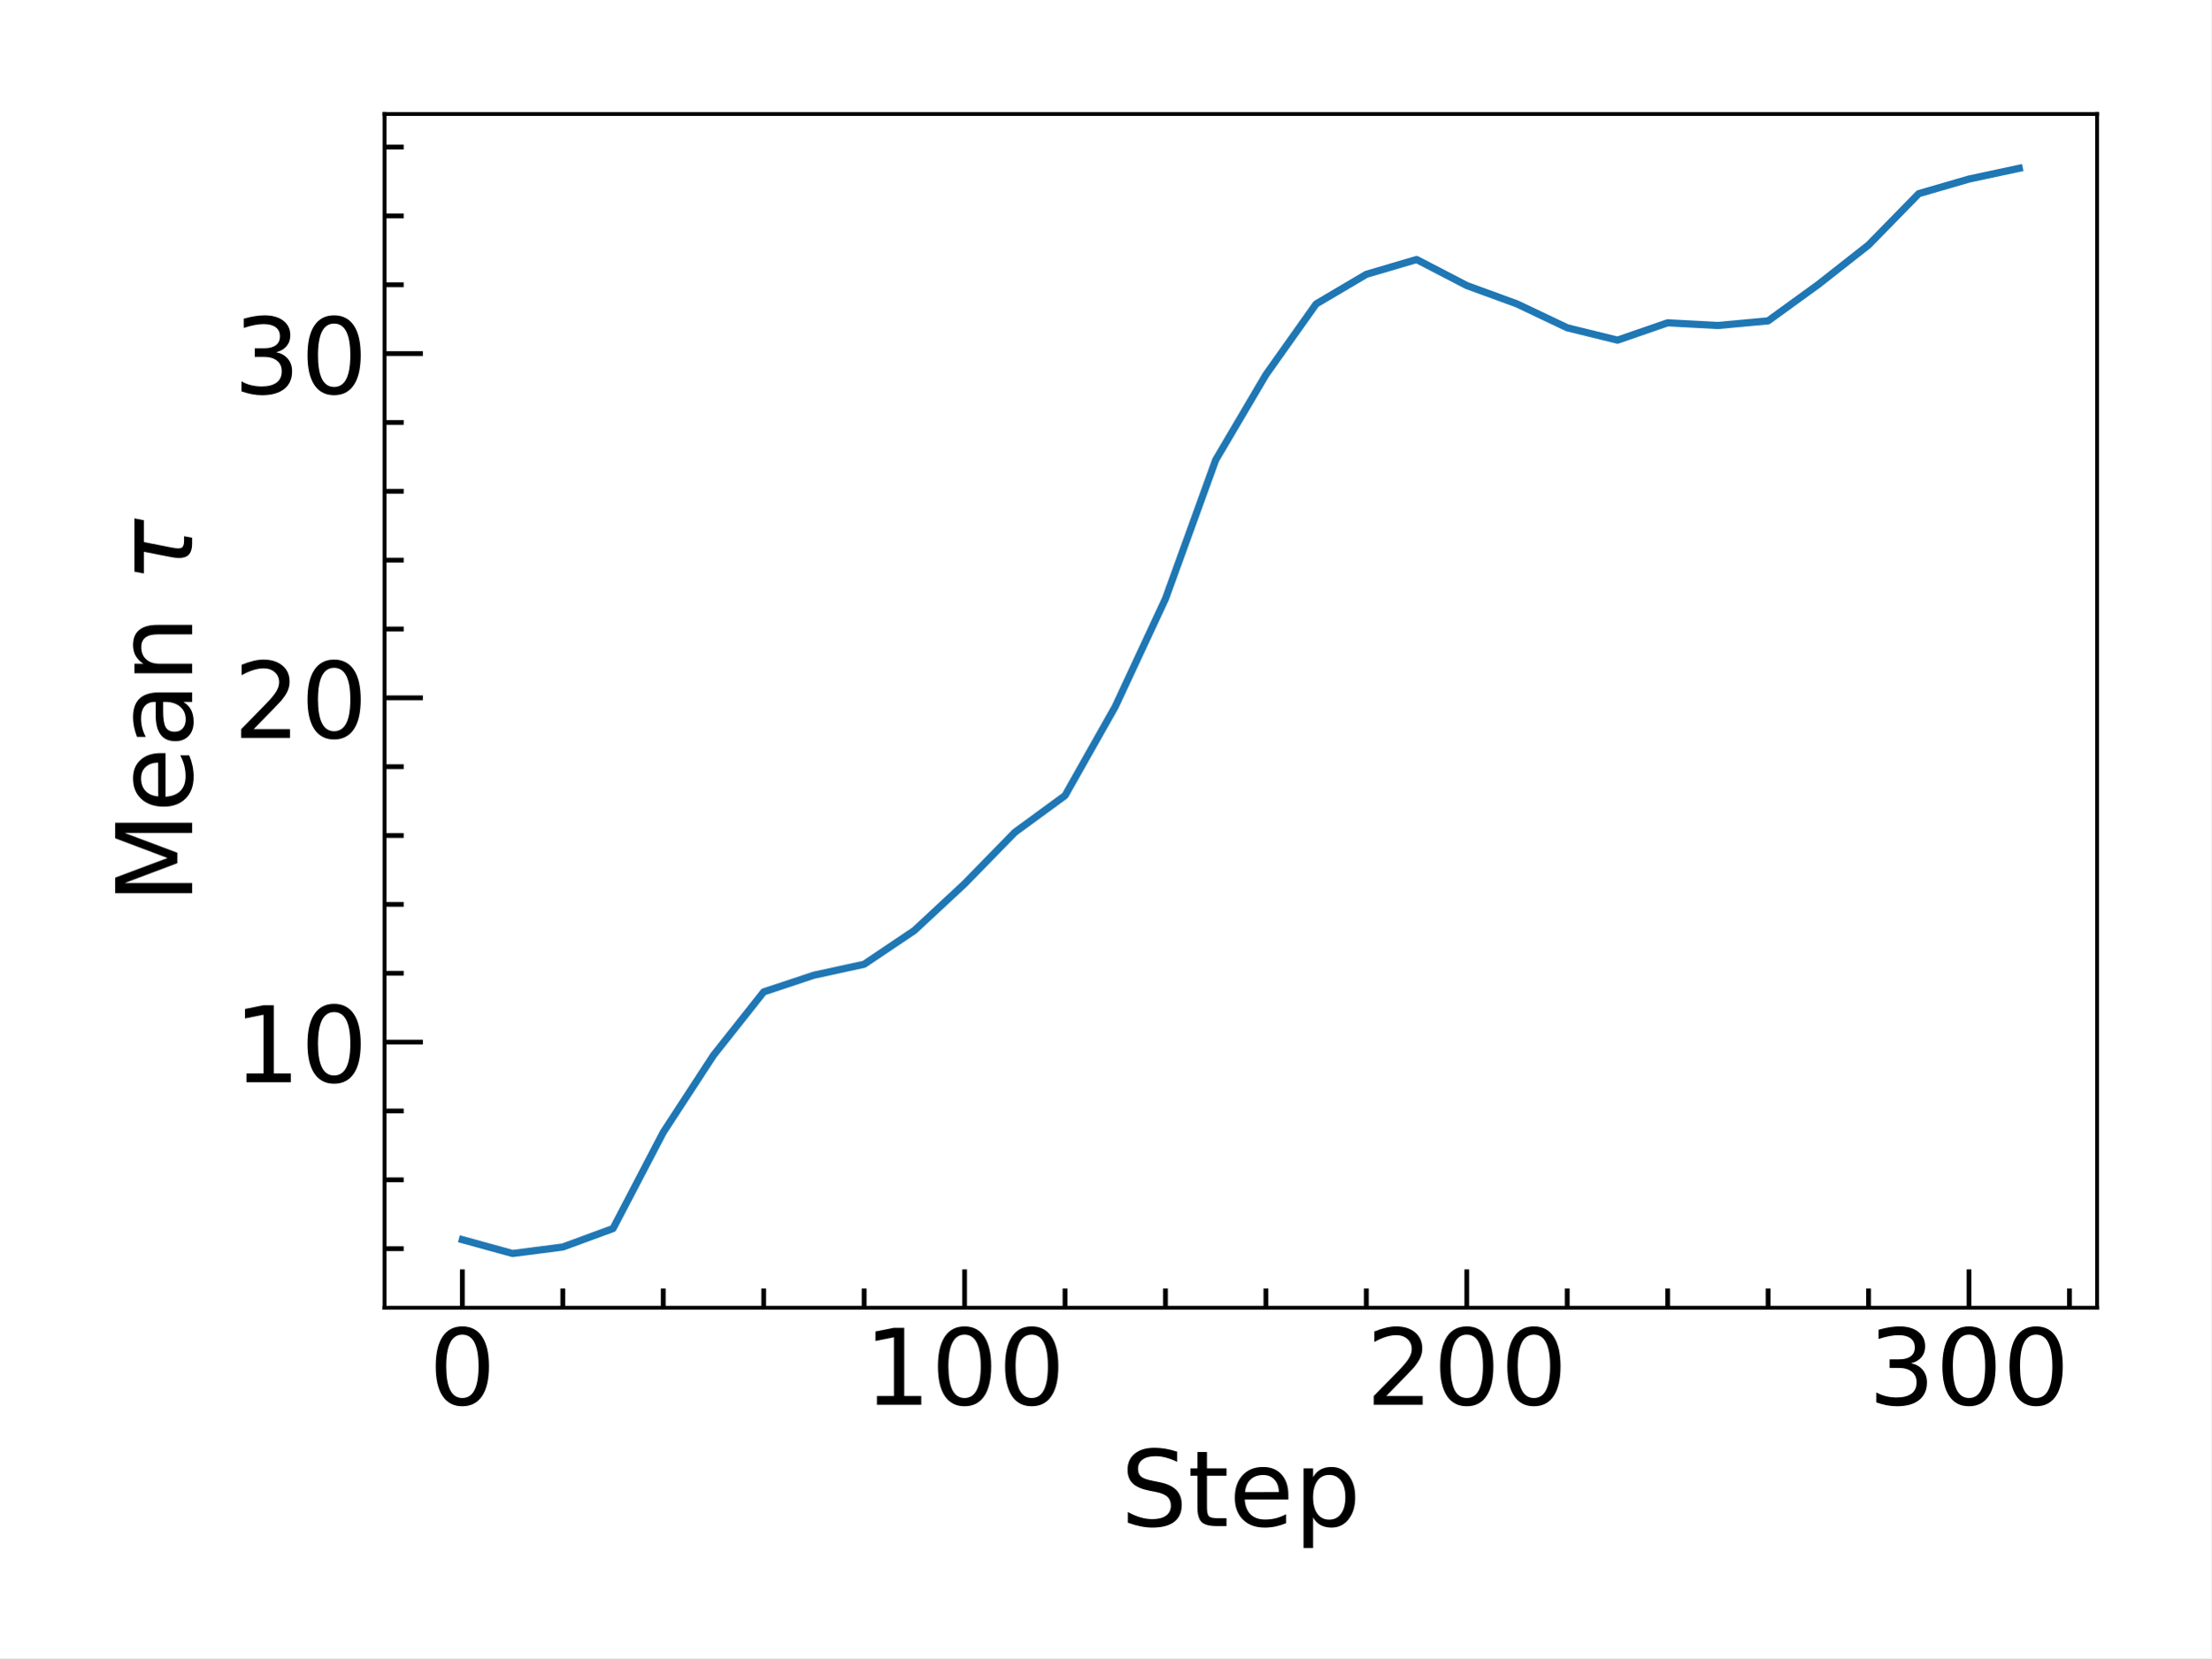
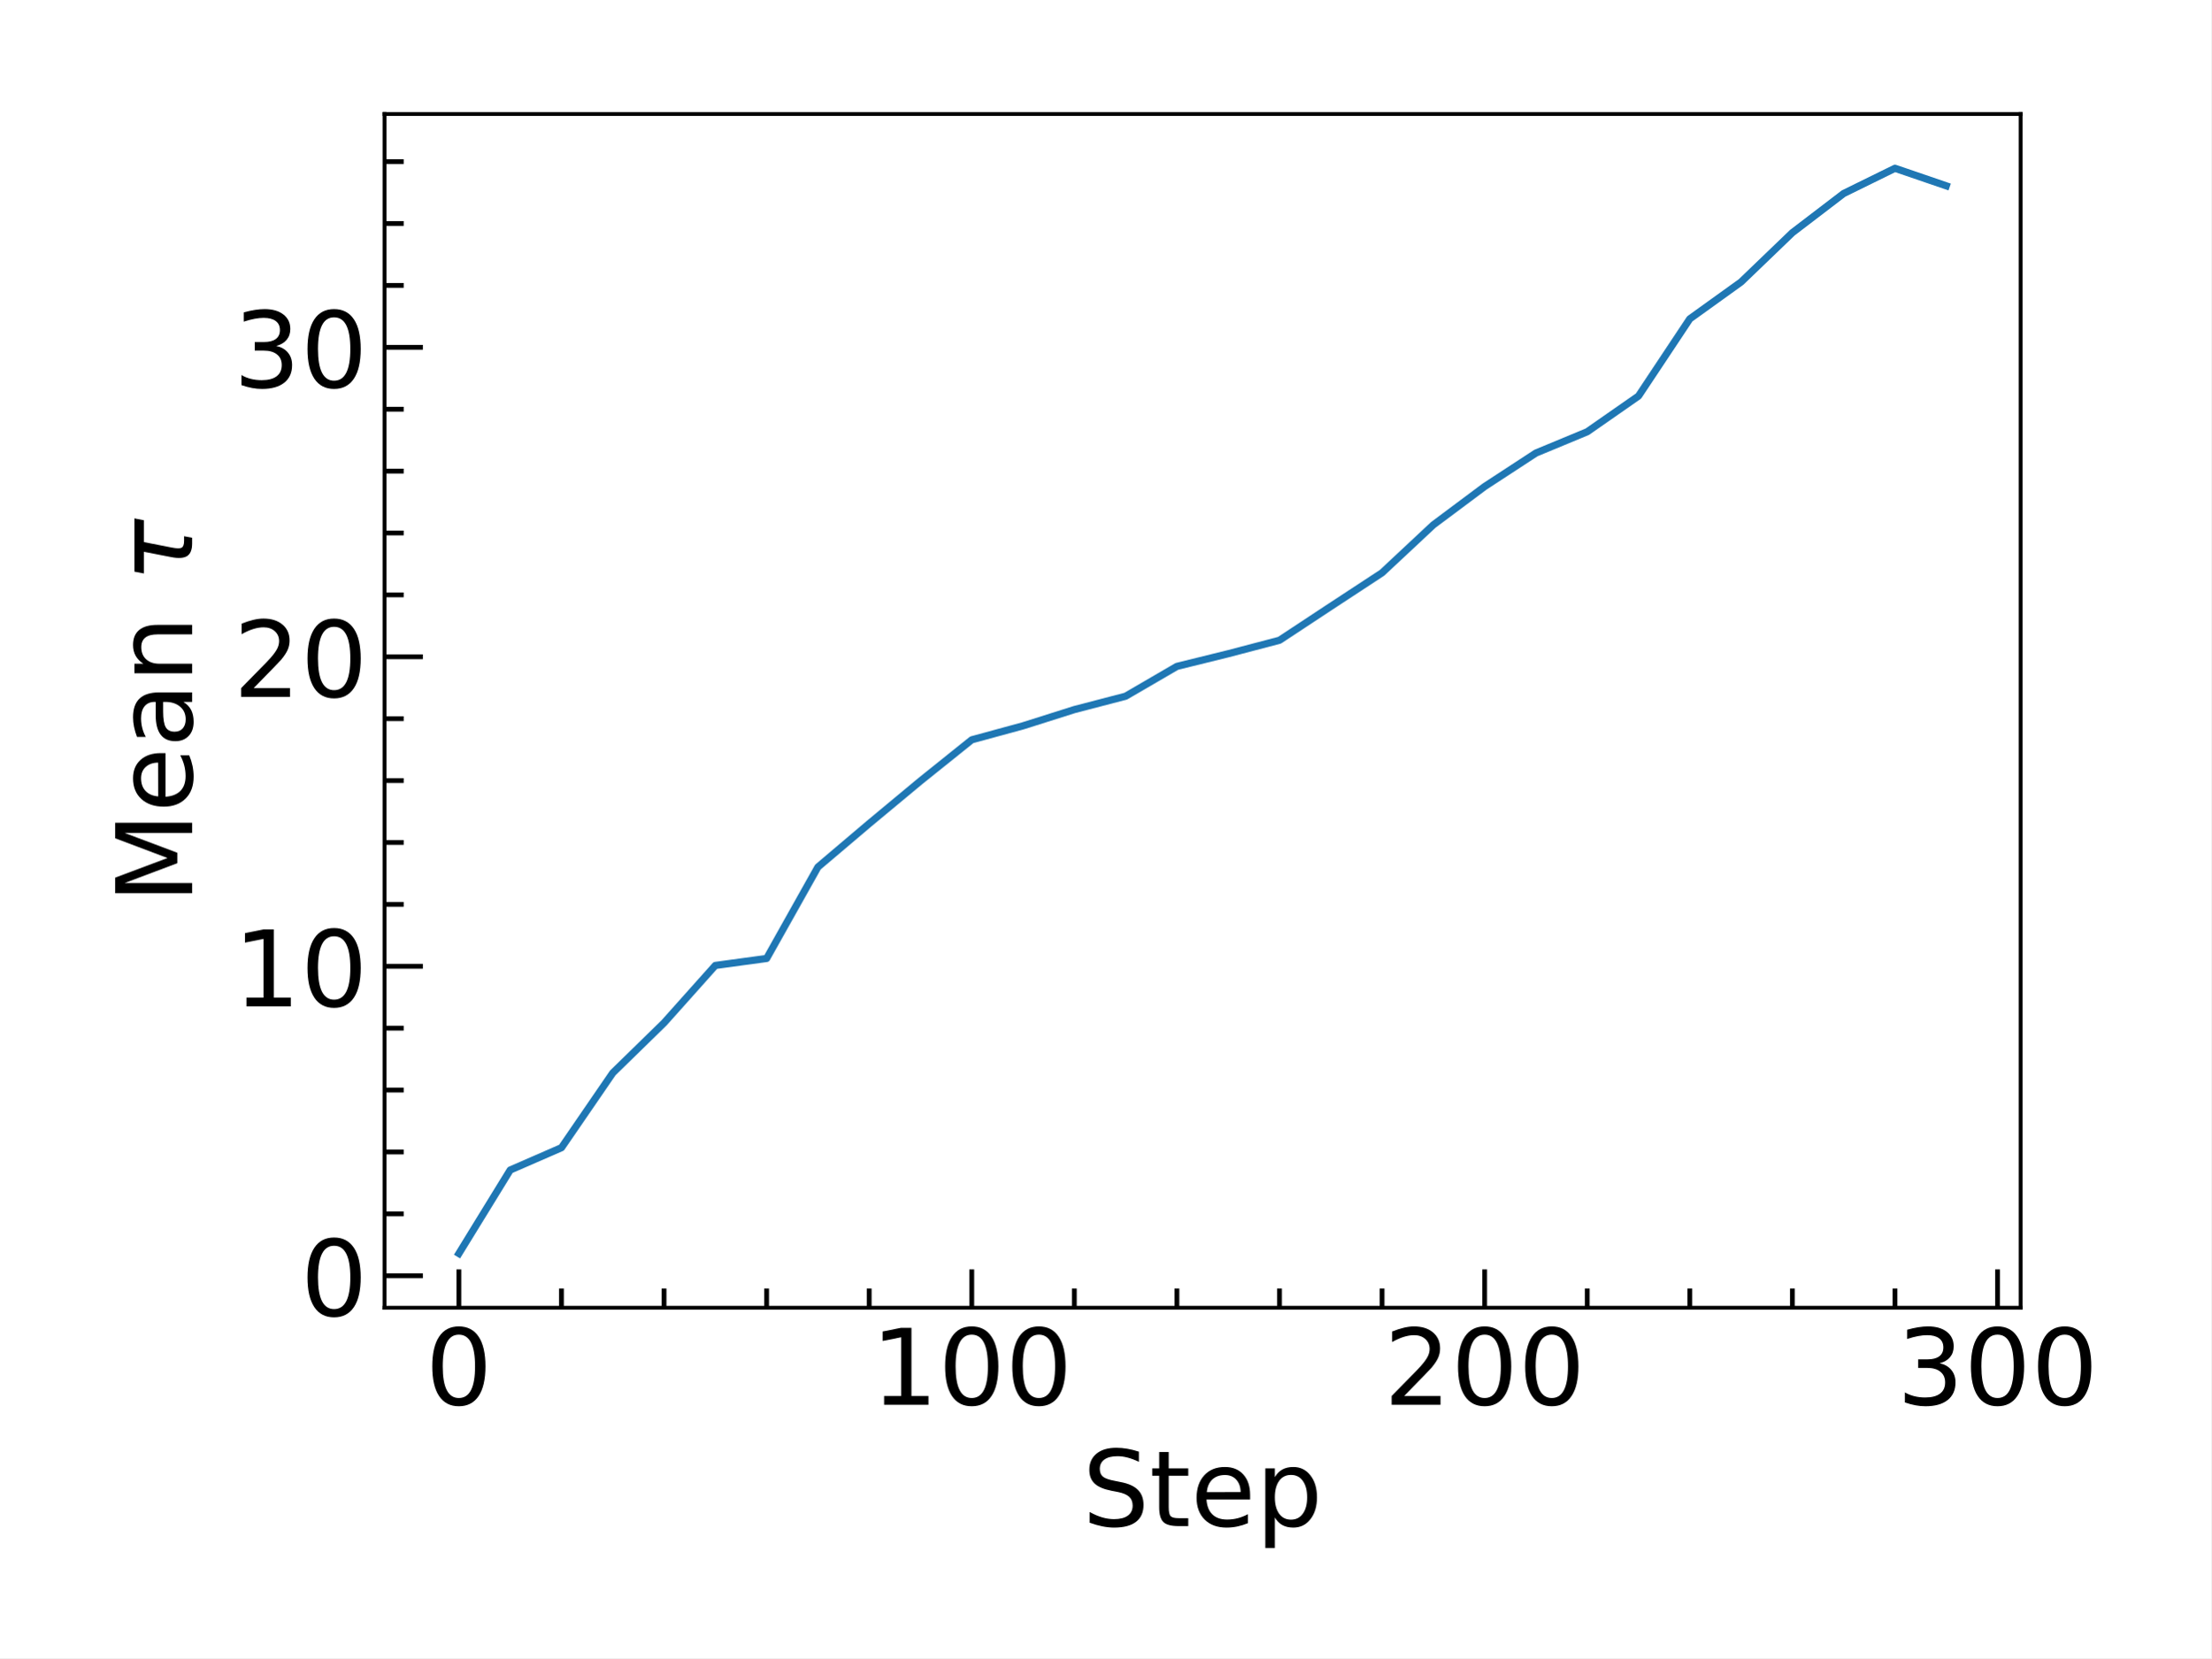
<svg xmlns="http://www.w3.org/2000/svg" xmlns:xlink="http://www.w3.org/1999/xlink" width="460.8pt" height="345.6pt" viewBox="0 0 460.8 345.6" version="1.1">
  <defs>
    <style type="text/css">*{stroke-linejoin: round; stroke-linecap: butt}</style>
  </defs>
  <g id="figure_1">
    <g id="patch_1">
      <path d="M 0 345.6  L 460.8 345.6  L 460.8 0  L 0 0  z " style="fill: #ffffff" />
    </g>
    <g id="axes_1">
      <g id="patch_2">
-         <path d="M 80.13 272.58  L 437.04 272.58  L 437.04 23.76  L 80.13 23.76  z " style="fill: #ffffff" />
+         <path d="M 80.13 272.58  L 421.108 272.58  L 421.108 23.76  L 80.13 23.76  z " style="fill: #ffffff" />
      </g>
      <g id="matplotlib.axis_1">
        <g id="xtick_1">
          <g id="line2d_1">
            <defs>
-               <path id="mfd252e0b92" d="M 0 0  L 0 -8  " style="stroke: #000000" />
-             </defs>
-             <g>
-               <use xlink:href="#mfd252e0b92" x="96.353" y="272.58" style="stroke: #000000" />
+               <path id="md2e6243103" d="M 0 0  L 0 -8  " style="stroke: #000000" />
+             </defs>
+             <g>
+               <use xlink:href="#md2e6243103" x="95.629" y="272.58" style="stroke: #000000" />
            </g>
          </g>
          <g id="text_1">
-             <g transform="translate(89.35443 292.7966) scale(0.22 -0.22)">
+             <g transform="translate(88.63024 292.7966) scale(0.22 -0.22)">
              <defs>
                <path id="DejaVuSans-30" d="M 2034 4250  Q 1547 4250 1301 3770  Q 1056 3291 1056 2328  Q 1056 1369 1301 889  Q 1547 409 2034 409  Q 2525 409 2770 889  Q 3016 1369 3016 2328  Q 3016 3291 2770 3770  Q 2525 4250 2034 4250  z M 2034 4750  Q 2819 4750 3233 4129  Q 3647 3509 3647 2328  Q 3647 1150 3233 529  Q 2819 -91 2034 -91  Q 1250 -91 836 529  Q 422 1150 422 2328  Q 422 3509 836 4129  Q 1250 4750 2034 4750  z " transform="scale(0.015625)" />
              </defs>
              <use xlink:href="#DejaVuSans-30" />
            </g>
          </g>
        </g>
        <g id="xtick_2">
          <g id="line2d_2">
            <g>
-               <use xlink:href="#mfd252e0b92" x="201.019" y="272.58" style="stroke: #000000" />
+               <use xlink:href="#md2e6243103" x="202.519" y="272.58" style="stroke: #000000" />
            </g>
          </g>
          <g id="text_2">
-             <g transform="translate(180.0226 292.7966) scale(0.22 -0.22)">
+             <g transform="translate(181.5223 292.7966) scale(0.22 -0.22)">
              <defs>
                <path id="DejaVuSans-31" d="M 794 531  L 1825 531  L 1825 4091  L 703 3866  L 703 4441  L 1819 4666  L 2450 4666  L 2450 531  L 3481 531  L 3481 0  L 794 0  L 794 531  z " transform="scale(0.015625)" />
              </defs>
              <use xlink:href="#DejaVuSans-31" />
-               <use xlink:href="#DejaVuSans-30" x="63.623" />
-               <use xlink:href="#DejaVuSans-30" x="127.246" />
+               <use xlink:href="#DejaVuSans-30" transform="translate(63.62305 0)" />
+               <use xlink:href="#DejaVuSans-30" transform="translate(127.2461 0)" />
            </g>
          </g>
        </g>
        <g id="xtick_3">
          <g id="line2d_3">
            <g>
-               <use xlink:href="#mfd252e0b92" x="305.685" y="272.58" style="stroke: #000000" />
+               <use xlink:href="#md2e6243103" x="309.408" y="272.58" style="stroke: #000000" />
            </g>
          </g>
          <g id="text_3">
-             <g transform="translate(284.6883 292.7966) scale(0.22 -0.22)">
+             <g transform="translate(288.4119 292.7966) scale(0.22 -0.22)">
              <defs>
                <path id="DejaVuSans-32" d="M 1228 531  L 3431 531  L 3431 0  L 469 0  L 469 531  Q 828 903 1448 1529  Q 2069 2156 2228 2338  Q 2531 2678 2651 2914  Q 2772 3150 2772 3378  Q 2772 3750 2511 3984  Q 2250 4219 1831 4219  Q 1534 4219 1204 4116  Q 875 4013 500 3803  L 500 4441  Q 881 4594 1212 4672  Q 1544 4750 1819 4750  Q 2544 4750 2975 4387  Q 3406 4025 3406 3419  Q 3406 3131 3298 2873  Q 3191 2616 2906 2266  Q 2828 2175 2409 1742  Q 1991 1309 1228 531  z " transform="scale(0.015625)" />
              </defs>
              <use xlink:href="#DejaVuSans-32" />
-               <use xlink:href="#DejaVuSans-30" x="63.623" />
-               <use xlink:href="#DejaVuSans-30" x="127.246" />
+               <use xlink:href="#DejaVuSans-30" transform="translate(63.62305 0)" />
+               <use xlink:href="#DejaVuSans-30" transform="translate(127.2461 0)" />
            </g>
          </g>
        </g>
        <g id="xtick_4">
          <g id="line2d_4">
            <g>
-               <use xlink:href="#mfd252e0b92" x="410.35" y="272.58" style="stroke: #000000" />
+               <use xlink:href="#md2e6243103" x="416.298" y="272.58" style="stroke: #000000" />
            </g>
          </g>
          <g id="text_4">
-             <g transform="translate(389.354 292.7966) scale(0.22 -0.22)">
+             <g transform="translate(395.3015 292.7966) scale(0.22 -0.22)">
              <defs>
                <path id="DejaVuSans-33" d="M 2597 2516  Q 3050 2419 3304 2112  Q 3559 1806 3559 1356  Q 3559 666 3084 287  Q 2609 -91 1734 -91  Q 1441 -91 1130 -33  Q 819 25 488 141  L 488 750  Q 750 597 1062 519  Q 1375 441 1716 441  Q 2309 441 2620 675  Q 2931 909 2931 1356  Q 2931 1769 2642 2001  Q 2353 2234 1838 2234  L 1294 2234  L 1294 2753  L 1863 2753  Q 2328 2753 2575 2939  Q 2822 3125 2822 3475  Q 2822 3834 2567 4026  Q 2313 4219 1838 4219  Q 1578 4219 1281 4162  Q 984 4106 628 3988  L 628 4550  Q 988 4650 1302 4700  Q 1616 4750 1894 4750  Q 2613 4750 3031 4423  Q 3450 4097 3450 3541  Q 3450 3153 3228 2886  Q 3006 2619 2597 2516  z " transform="scale(0.015625)" />
              </defs>
              <use xlink:href="#DejaVuSans-33" />
-               <use xlink:href="#DejaVuSans-30" x="63.623" />
-               <use xlink:href="#DejaVuSans-30" x="127.246" />
+               <use xlink:href="#DejaVuSans-30" transform="translate(63.62305 0)" />
+               <use xlink:href="#DejaVuSans-30" transform="translate(127.2461 0)" />
            </g>
          </g>
        </g>
        <g id="xtick_5">
          <g id="line2d_5">
            <defs>
-               <path id="m39fe4a11e5" d="M 0 0  L 0 -4  " style="stroke: #000000" />
-             </defs>
-             <g>
-               <use xlink:href="#m39fe4a11e5" x="117.286" y="272.58" style="stroke: #000000" />
+               <path id="mbd336345a0" d="M 0 0  L 0 -4  " style="stroke: #000000" />
+             </defs>
+             <g>
+               <use xlink:href="#mbd336345a0" x="117.007" y="272.58" style="stroke: #000000" />
            </g>
          </g>
        </g>
        <g id="xtick_6">
          <g id="line2d_6">
            <g>
-               <use xlink:href="#m39fe4a11e5" x="138.219" y="272.58" style="stroke: #000000" />
+               <use xlink:href="#mbd336345a0" x="138.385" y="272.58" style="stroke: #000000" />
            </g>
          </g>
        </g>
        <g id="xtick_7">
          <g id="line2d_7">
            <g>
-               <use xlink:href="#m39fe4a11e5" x="159.153" y="272.58" style="stroke: #000000" />
+               <use xlink:href="#mbd336345a0" x="159.763" y="272.58" style="stroke: #000000" />
            </g>
          </g>
        </g>
        <g id="xtick_8">
          <g id="line2d_8">
            <g>
-               <use xlink:href="#m39fe4a11e5" x="180.086" y="272.58" style="stroke: #000000" />
+               <use xlink:href="#mbd336345a0" x="181.141" y="272.58" style="stroke: #000000" />
            </g>
          </g>
        </g>
        <g id="xtick_9">
          <g id="line2d_9">
            <g>
-               <use xlink:href="#m39fe4a11e5" x="221.952" y="272.58" style="stroke: #000000" />
+               <use xlink:href="#mbd336345a0" x="223.896" y="272.58" style="stroke: #000000" />
            </g>
          </g>
        </g>
        <g id="xtick_10">
          <g id="line2d_10">
            <g>
-               <use xlink:href="#m39fe4a11e5" x="242.885" y="272.58" style="stroke: #000000" />
+               <use xlink:href="#mbd336345a0" x="245.274" y="272.58" style="stroke: #000000" />
            </g>
          </g>
        </g>
        <g id="xtick_11">
          <g id="line2d_11">
            <g>
-               <use xlink:href="#m39fe4a11e5" x="263.818" y="272.58" style="stroke: #000000" />
+               <use xlink:href="#mbd336345a0" x="266.652" y="272.58" style="stroke: #000000" />
            </g>
          </g>
        </g>
        <g id="xtick_12">
          <g id="line2d_12">
            <g>
-               <use xlink:href="#m39fe4a11e5" x="284.751" y="272.58" style="stroke: #000000" />
+               <use xlink:href="#mbd336345a0" x="288.03" y="272.58" style="stroke: #000000" />
            </g>
          </g>
        </g>
        <g id="xtick_13">
          <g id="line2d_13">
            <g>
-               <use xlink:href="#m39fe4a11e5" x="326.618" y="272.58" style="stroke: #000000" />
+               <use xlink:href="#mbd336345a0" x="330.786" y="272.58" style="stroke: #000000" />
            </g>
          </g>
        </g>
        <g id="xtick_14">
          <g id="line2d_14">
            <g>
-               <use xlink:href="#m39fe4a11e5" x="347.551" y="272.58" style="stroke: #000000" />
+               <use xlink:href="#mbd336345a0" x="352.164" y="272.58" style="stroke: #000000" />
            </g>
          </g>
        </g>
        <g id="xtick_15">
          <g id="line2d_15">
            <g>
-               <use xlink:href="#m39fe4a11e5" x="368.484" y="272.58" style="stroke: #000000" />
+               <use xlink:href="#mbd336345a0" x="373.542" y="272.58" style="stroke: #000000" />
            </g>
          </g>
        </g>
        <g id="xtick_16">
          <g id="line2d_16">
            <g>
-               <use xlink:href="#m39fe4a11e5" x="389.417" y="272.58" style="stroke: #000000" />
-             </g>
-           </g>
-         </g>
-         <g id="xtick_17">
-           <g id="line2d_17">
-             <g>
-               <use xlink:href="#m39fe4a11e5" x="431.283" y="272.58" style="stroke: #000000" />
+               <use xlink:href="#mbd336345a0" x="394.92" y="272.58" style="stroke: #000000" />
            </g>
          </g>
        </g>
        <g id="text_5">
-           <g transform="translate(233.5377 318.0884) scale(0.22 -0.22)">
+           <g transform="translate(225.5715 318.0884) scale(0.22 -0.22)">
            <defs>
              <path id="DejaVuSans-53" d="M 3425 4513  L 3425 3897  Q 3066 4069 2747 4153  Q 2428 4238 2131 4238  Q 1616 4238 1336 4038  Q 1056 3838 1056 3469  Q 1056 3159 1242 3001  Q 1428 2844 1947 2747  L 2328 2669  Q 3034 2534 3370 2195  Q 3706 1856 3706 1288  Q 3706 609 3251 259  Q 2797 -91 1919 -91  Q 1588 -91 1214 -16  Q 841 59 441 206  L 441 856  Q 825 641 1194 531  Q 1563 422 1919 422  Q 2459 422 2753 634  Q 3047 847 3047 1241  Q 3047 1584 2836 1778  Q 2625 1972 2144 2069  L 1759 2144  Q 1053 2284 737 2584  Q 422 2884 422 3419  Q 422 4038 858 4394  Q 1294 4750 2059 4750  Q 2388 4750 2728 4690  Q 3069 4631 3425 4513  z " transform="scale(0.015625)" />
              <path id="DejaVuSans-74" d="M 1172 4494  L 1172 3500  L 2356 3500  L 2356 3053  L 1172 3053  L 1172 1153  Q 1172 725 1289 603  Q 1406 481 1766 481  L 2356 481  L 2356 0  L 1766 0  Q 1100 0 847 248  Q 594 497 594 1153  L 594 3053  L 172 3053  L 172 3500  L 594 3500  L 594 4494  L 1172 4494  z " transform="scale(0.015625)" />
              <path id="DejaVuSans-65" d="M 3597 1894  L 3597 1613  L 953 1613  Q 991 1019 1311 708  Q 1631 397 2203 397  Q 2534 397 2845 478  Q 3156 559 3463 722  L 3463 178  Q 3153 47 2828 -22  Q 2503 -91 2169 -91  Q 1331 -91 842 396  Q 353 884 353 1716  Q 353 2575 817 3079  Q 1281 3584 2069 3584  Q 2775 3584 3186 3129  Q 3597 2675 3597 1894  z M 3022 2063  Q 3016 2534 2758 2815  Q 2500 3097 2075 3097  Q 1594 3097 1305 2825  Q 1016 2553 972 2059  L 3022 2063  z " transform="scale(0.015625)" />
              <path id="DejaVuSans-70" d="M 1159 525  L 1159 -1331  L 581 -1331  L 581 3500  L 1159 3500  L 1159 2969  Q 1341 3281 1617 3432  Q 1894 3584 2278 3584  Q 2916 3584 3314 3078  Q 3713 2572 3713 1747  Q 3713 922 3314 415  Q 2916 -91 2278 -91  Q 1894 -91 1617 61  Q 1341 213 1159 525  z M 3116 1747  Q 3116 2381 2855 2742  Q 2594 3103 2138 3103  Q 1681 3103 1420 2742  Q 1159 2381 1159 1747  Q 1159 1113 1420 752  Q 1681 391 2138 391  Q 2594 391 2855 752  Q 3116 1113 3116 1747  z " transform="scale(0.015625)" />
            </defs>
            <use xlink:href="#DejaVuSans-53" />
-             <use xlink:href="#DejaVuSans-74" x="63.477" />
-             <use xlink:href="#DejaVuSans-65" x="102.686" />
-             <use xlink:href="#DejaVuSans-70" x="164.209" />
+             <use xlink:href="#DejaVuSans-74" transform="translate(63.47656 0)" />
+             <use xlink:href="#DejaVuSans-65" transform="translate(102.6855 0)" />
+             <use xlink:href="#DejaVuSans-70" transform="translate(164.209 0)" />
          </g>
        </g>
      </g>
      <g id="matplotlib.axis_2">
        <g id="ytick_1">
+           <g id="line2d_17">
+             <defs>
+               <path id="m958de67e80" d="M 0 0  L 8 0  " style="stroke: #000000" />
+             </defs>
+             <g>
+               <use xlink:href="#m958de67e80" x="80.13" y="265.911" style="stroke: #000000" />
+             </g>
+           </g>
+           <g id="text_6">
+             <g transform="translate(62.6325 274.2697) scale(0.22 -0.22)">
+               <use xlink:href="#DejaVuSans-30" />
+             </g>
+           </g>
+         </g>
+         <g id="ytick_2">
          <g id="line2d_18">
-             <defs>
-               <path id="ma0c26c966b" d="M 0 0  L 8 0  " style="stroke: #000000" />
-             </defs>
-             <g>
-               <use xlink:href="#ma0c26c966b" x="80.13" y="217.208" style="stroke: #000000" />
-             </g>
-           </g>
-           <g id="text_6">
-             <g transform="translate(48.635 225.5661) scale(0.22 -0.22)">
+             <g>
+               <use xlink:href="#m958de67e80" x="80.13" y="201.404" style="stroke: #000000" />
+             </g>
+           </g>
+           <g id="text_7">
+             <g transform="translate(48.635 209.762) scale(0.22 -0.22)">
              <use xlink:href="#DejaVuSans-31" />
-               <use xlink:href="#DejaVuSans-30" x="63.623" />
-             </g>
-           </g>
-         </g>
-         <g id="ytick_2">
+               <use xlink:href="#DejaVuSans-30" transform="translate(63.62305 0)" />
+             </g>
+           </g>
+         </g>
+         <g id="ytick_3">
          <g id="line2d_19">
            <g>
-               <use xlink:href="#ma0c26c966b" x="80.13" y="145.451" style="stroke: #000000" />
-             </g>
-           </g>
-           <g id="text_7">
-             <g transform="translate(48.635 153.8093) scale(0.22 -0.22)">
+               <use xlink:href="#m958de67e80" x="80.13" y="136.896" style="stroke: #000000" />
+             </g>
+           </g>
+           <g id="text_8">
+             <g transform="translate(48.635 145.2544) scale(0.22 -0.22)">
              <use xlink:href="#DejaVuSans-32" />
-               <use xlink:href="#DejaVuSans-30" x="63.623" />
-             </g>
-           </g>
-         </g>
-         <g id="ytick_3">
+               <use xlink:href="#DejaVuSans-30" transform="translate(63.62305 0)" />
+             </g>
+           </g>
+         </g>
+         <g id="ytick_4">
          <g id="line2d_20">
            <g>
-               <use xlink:href="#ma0c26c966b" x="80.13" y="73.694" style="stroke: #000000" />
-             </g>
-           </g>
-           <g id="text_8">
-             <g transform="translate(48.635 82.05247) scale(0.22 -0.22)">
+               <use xlink:href="#m958de67e80" x="80.13" y="72.388" style="stroke: #000000" />
+             </g>
+           </g>
+           <g id="text_9">
+             <g transform="translate(48.635 80.74675) scale(0.22 -0.22)">
              <use xlink:href="#DejaVuSans-33" />
-               <use xlink:href="#DejaVuSans-30" x="63.623" />
-             </g>
-           </g>
-         </g>
-         <g id="ytick_4">
+               <use xlink:href="#DejaVuSans-30" transform="translate(63.62305 0)" />
+             </g>
+           </g>
+         </g>
+         <g id="ytick_5">
          <g id="line2d_21">
            <defs>
-               <path id="m5dcd017e7f" d="M 0 0  L 4 0  " style="stroke: #000000" />
-             </defs>
-             <g>
-               <use xlink:href="#m5dcd017e7f" x="80.13" y="260.262" style="stroke: #000000" />
-             </g>
-           </g>
-         </g>
-         <g id="ytick_5">
+               <path id="mcc129a923c" d="M 0 0  L 4 0  " style="stroke: #000000" />
+             </defs>
+             <g>
+               <use xlink:href="#mcc129a923c" x="80.13" y="253.01" style="stroke: #000000" />
+             </g>
+           </g>
+         </g>
+         <g id="ytick_6">
          <g id="line2d_22">
            <g>
-               <use xlink:href="#m5dcd017e7f" x="80.13" y="245.911" style="stroke: #000000" />
-             </g>
-           </g>
-         </g>
-         <g id="ytick_6">
+               <use xlink:href="#mcc129a923c" x="80.13" y="240.108" style="stroke: #000000" />
+             </g>
+           </g>
+         </g>
+         <g id="ytick_7">
          <g id="line2d_23">
            <g>
-               <use xlink:href="#m5dcd017e7f" x="80.13" y="231.559" style="stroke: #000000" />
-             </g>
-           </g>
-         </g>
-         <g id="ytick_7">
+               <use xlink:href="#mcc129a923c" x="80.13" y="227.207" style="stroke: #000000" />
+             </g>
+           </g>
+         </g>
+         <g id="ytick_8">
          <g id="line2d_24">
            <g>
-               <use xlink:href="#m5dcd017e7f" x="80.13" y="202.856" style="stroke: #000000" />
-             </g>
-           </g>
-         </g>
-         <g id="ytick_8">
+               <use xlink:href="#mcc129a923c" x="80.13" y="214.305" style="stroke: #000000" />
+             </g>
+           </g>
+         </g>
+         <g id="ytick_9">
          <g id="line2d_25">
            <g>
-               <use xlink:href="#m5dcd017e7f" x="80.13" y="188.505" style="stroke: #000000" />
-             </g>
-           </g>
-         </g>
-         <g id="ytick_9">
+               <use xlink:href="#mcc129a923c" x="80.13" y="188.502" style="stroke: #000000" />
+             </g>
+           </g>
+         </g>
+         <g id="ytick_10">
          <g id="line2d_26">
            <g>
-               <use xlink:href="#m5dcd017e7f" x="80.13" y="174.154" style="stroke: #000000" />
-             </g>
-           </g>
-         </g>
-         <g id="ytick_10">
+               <use xlink:href="#mcc129a923c" x="80.13" y="175.601" style="stroke: #000000" />
+             </g>
+           </g>
+         </g>
+         <g id="ytick_11">
          <g id="line2d_27">
            <g>
-               <use xlink:href="#m5dcd017e7f" x="80.13" y="159.802" style="stroke: #000000" />
-             </g>
-           </g>
-         </g>
-         <g id="ytick_11">
+               <use xlink:href="#mcc129a923c" x="80.13" y="162.699" style="stroke: #000000" />
+             </g>
+           </g>
+         </g>
+         <g id="ytick_12">
          <g id="line2d_28">
            <g>
-               <use xlink:href="#m5dcd017e7f" x="80.13" y="131.1" style="stroke: #000000" />
-             </g>
-           </g>
-         </g>
-         <g id="ytick_12">
+               <use xlink:href="#mcc129a923c" x="80.13" y="149.798" style="stroke: #000000" />
+             </g>
+           </g>
+         </g>
+         <g id="ytick_13">
          <g id="line2d_29">
            <g>
-               <use xlink:href="#m5dcd017e7f" x="80.13" y="116.748" style="stroke: #000000" />
-             </g>
-           </g>
-         </g>
-         <g id="ytick_13">
+               <use xlink:href="#mcc129a923c" x="80.13" y="123.995" style="stroke: #000000" />
+             </g>
+           </g>
+         </g>
+         <g id="ytick_14">
          <g id="line2d_30">
            <g>
-               <use xlink:href="#m5dcd017e7f" x="80.13" y="102.397" style="stroke: #000000" />
-             </g>
-           </g>
-         </g>
-         <g id="ytick_14">
+               <use xlink:href="#mcc129a923c" x="80.13" y="111.093" style="stroke: #000000" />
+             </g>
+           </g>
+         </g>
+         <g id="ytick_15">
          <g id="line2d_31">
            <g>
-               <use xlink:href="#m5dcd017e7f" x="80.13" y="88.046" style="stroke: #000000" />
-             </g>
-           </g>
-         </g>
-         <g id="ytick_15">
+               <use xlink:href="#mcc129a923c" x="80.13" y="98.192" style="stroke: #000000" />
+             </g>
+           </g>
+         </g>
+         <g id="ytick_16">
          <g id="line2d_32">
            <g>
-               <use xlink:href="#m5dcd017e7f" x="80.13" y="59.343" style="stroke: #000000" />
-             </g>
-           </g>
-         </g>
-         <g id="ytick_16">
+               <use xlink:href="#mcc129a923c" x="80.13" y="85.29" style="stroke: #000000" />
+             </g>
+           </g>
+         </g>
+         <g id="ytick_17">
          <g id="line2d_33">
            <g>
-               <use xlink:href="#m5dcd017e7f" x="80.13" y="44.991" style="stroke: #000000" />
-             </g>
-           </g>
-         </g>
-         <g id="ytick_17">
+               <use xlink:href="#mcc129a923c" x="80.13" y="59.487" style="stroke: #000000" />
+             </g>
+           </g>
+         </g>
+         <g id="ytick_18">
          <g id="line2d_34">
            <g>
-               <use xlink:href="#m5dcd017e7f" x="80.13" y="30.64" style="stroke: #000000" />
-             </g>
-           </g>
-         </g>
-         <g id="text_9">
+               <use xlink:href="#mcc129a923c" x="80.13" y="46.585" style="stroke: #000000" />
+             </g>
+           </g>
+         </g>
+         <g id="ytick_19">
+           <g id="line2d_35">
+             <g>
+               <use xlink:href="#mcc129a923c" x="80.13" y="33.684" style="stroke: #000000" />
+             </g>
+           </g>
+         </g>
+         <g id="text_10">
          <g transform="translate(40.05969 188.32) rotate(-90) scale(0.22 -0.22)">
            <defs>
              <path id="DejaVuSans-4d" d="M 628 4666  L 1569 4666  L 2759 1491  L 3956 4666  L 4897 4666  L 4897 0  L 4281 0  L 4281 4097  L 3078 897  L 2444 897  L 1241 4097  L 1241 0  L 628 0  L 628 4666  z " transform="scale(0.015625)" />
              <path id="DejaVuSans-61" d="M 2194 1759  Q 1497 1759 1228 1600  Q 959 1441 959 1056  Q 959 750 1161 570  Q 1363 391 1709 391  Q 2188 391 2477 730  Q 2766 1069 2766 1631  L 2766 1759  L 2194 1759  z M 3341 1997  L 3341 0  L 2766 0  L 2766 531  Q 2569 213 2275 61  Q 1981 -91 1556 -91  Q 1019 -91 701 211  Q 384 513 384 1019  Q 384 1609 779 1909  Q 1175 2209 1959 2209  L 2766 2209  L 2766 2266  Q 2766 2663 2505 2880  Q 2244 3097 1772 3097  Q 1472 3097 1187 3025  Q 903 2953 641 2809  L 641 3341  Q 956 3463 1253 3523  Q 1550 3584 1831 3584  Q 2591 3584 2966 3190  Q 3341 2797 3341 1997  z " transform="scale(0.015625)" />
              <path id="DejaVuSans-6e" d="M 3513 2113  L 3513 0  L 2938 0  L 2938 2094  Q 2938 2591 2744 2837  Q 2550 3084 2163 3084  Q 1697 3084 1428 2787  Q 1159 2491 1159 1978  L 1159 0  L 581 0  L 581 3500  L 1159 3500  L 1159 2956  Q 1366 3272 1645 3428  Q 1925 3584 2291 3584  Q 2894 3584 3203 3211  Q 3513 2838 3513 2113  z " transform="scale(0.015625)" />
              <path id="DejaVuSans-20" transform="scale(0.015625)" />
              <path id="DejaVuSans-Oblique-3c4" d="M 2103 638  Q 2188 488 2525 488  L 2800 488  L 2706 0  L 2363 0  Q 1800 0 1600 300  Q 1403 606 1534 1269  L 1856 2925  L 541 2925  L 653 3500  L 3881 3500  L 3769 2925  L 2444 2925  L 2113 1234  Q 2025 781 2103 638  z " transform="scale(0.015625)" />
            </defs>
            <use xlink:href="#DejaVuSans-4d" transform="translate(0 0.09375)" />
            <use xlink:href="#DejaVuSans-65" transform="translate(86.2793 0.09375)" />
            <use xlink:href="#DejaVuSans-61" transform="translate(147.8027 0.09375)" />
            <use xlink:href="#DejaVuSans-6e" transform="translate(209.082 0.09375)" />
            <use xlink:href="#DejaVuSans-20" transform="translate(272.4609 0.09375)" />
            <use xlink:href="#DejaVuSans-Oblique-3c4" transform="translate(304.248 0.09375)" />
          </g>
        </g>
      </g>
-       <g id="line2d_35">
-         <path d="M 96.353 258.387  L 106.82 261.27  L 117.286 259.918  L 127.753 256.067  L 138.219 236.013  L 148.686 219.965  L 159.153 206.744  L 169.619 203.262  L 180.086 200.981  L 190.552 193.948  L 201.019 184.205  L 211.485 173.486  L 221.952 165.826  L 232.419 147.284  L 242.885 124.805  L 253.352 95.87  L 263.818 78.107  L 274.285 63.349  L 284.751 57.172  L 295.218 54.085  L 305.685 59.513  L 316.151 63.344  L 326.618 68.317  L 337.084 70.893  L 347.551 67.275  L 358.017 67.84  L 368.484 66.873  L 378.951 59.284  L 389.417 51.055  L 399.884 40.355  L 410.35 37.314  L 420.817 35.07  " clip-path="url(#p0ba536d961)" style="fill: none; stroke: #1f77b4; stroke-width: 1.5; stroke-linecap: square" />
+       <g id="line2d_36">
+         <path d="M 95.629 261.27  L 106.318 243.876  L 117.007 239.218  L 127.696 223.636  L 138.385 213.198  L 149.074 201.23  L 159.763 199.773  L 170.452 180.721  L 181.141 171.657  L 191.83 162.771  L 202.519 154.195  L 213.208 151.281  L 223.896 147.898  L 234.585 145.11  L 245.274 138.892  L 255.963 136.254  L 266.652 133.444  L 277.341 126.394  L 288.03 119.382  L 298.719 109.387  L 309.408 101.405  L 320.097 94.421  L 330.786 89.987  L 341.475 82.539  L 352.164 66.452  L 362.853 58.766  L 373.542 48.49  L 384.231 40.322  L 394.92 35.07  L 405.609 38.732  " clip-path="url(#p8f78cb4c2c)" style="fill: none; stroke: #1f77b4; stroke-width: 1.5; stroke-linecap: square" />
      </g>
      <g id="patch_3">
        <path d="M 80.13 272.58  L 80.13 23.76  " style="fill: none; stroke: #000000; stroke-width: 0.8; stroke-linejoin: miter; stroke-linecap: square" />
      </g>
      <g id="patch_4">
-         <path d="M 437.04 272.58  L 437.04 23.76  " style="fill: none; stroke: #000000; stroke-width: 0.8; stroke-linejoin: miter; stroke-linecap: square" />
+         <path d="M 421.108 272.58  L 421.108 23.76  " style="fill: none; stroke: #000000; stroke-width: 0.8; stroke-linejoin: miter; stroke-linecap: square" />
      </g>
      <g id="patch_5">
-         <path d="M 80.13 272.58  L 437.04 272.58  " style="fill: none; stroke: #000000; stroke-width: 0.8; stroke-linejoin: miter; stroke-linecap: square" />
+         <path d="M 80.13 272.58  L 421.108 272.58  " style="fill: none; stroke: #000000; stroke-width: 0.8; stroke-linejoin: miter; stroke-linecap: square" />
      </g>
      <g id="patch_6">
-         <path d="M 80.13 23.76  L 437.04 23.76  " style="fill: none; stroke: #000000; stroke-width: 0.8; stroke-linejoin: miter; stroke-linecap: square" />
+         <path d="M 80.13 23.76  L 421.108 23.76  " style="fill: none; stroke: #000000; stroke-width: 0.8; stroke-linejoin: miter; stroke-linecap: square" />
      </g>
    </g>
  </g>
  <defs>
-     <clipPath id="p0ba536d961">
-       <rect x="80.13" y="23.76" width="356.91" height="248.82" />
+     <clipPath id="p8f78cb4c2c">
+       <rect x="80.13" y="23.76" width="340.978" height="248.82" />
    </clipPath>
  </defs>
</svg>
